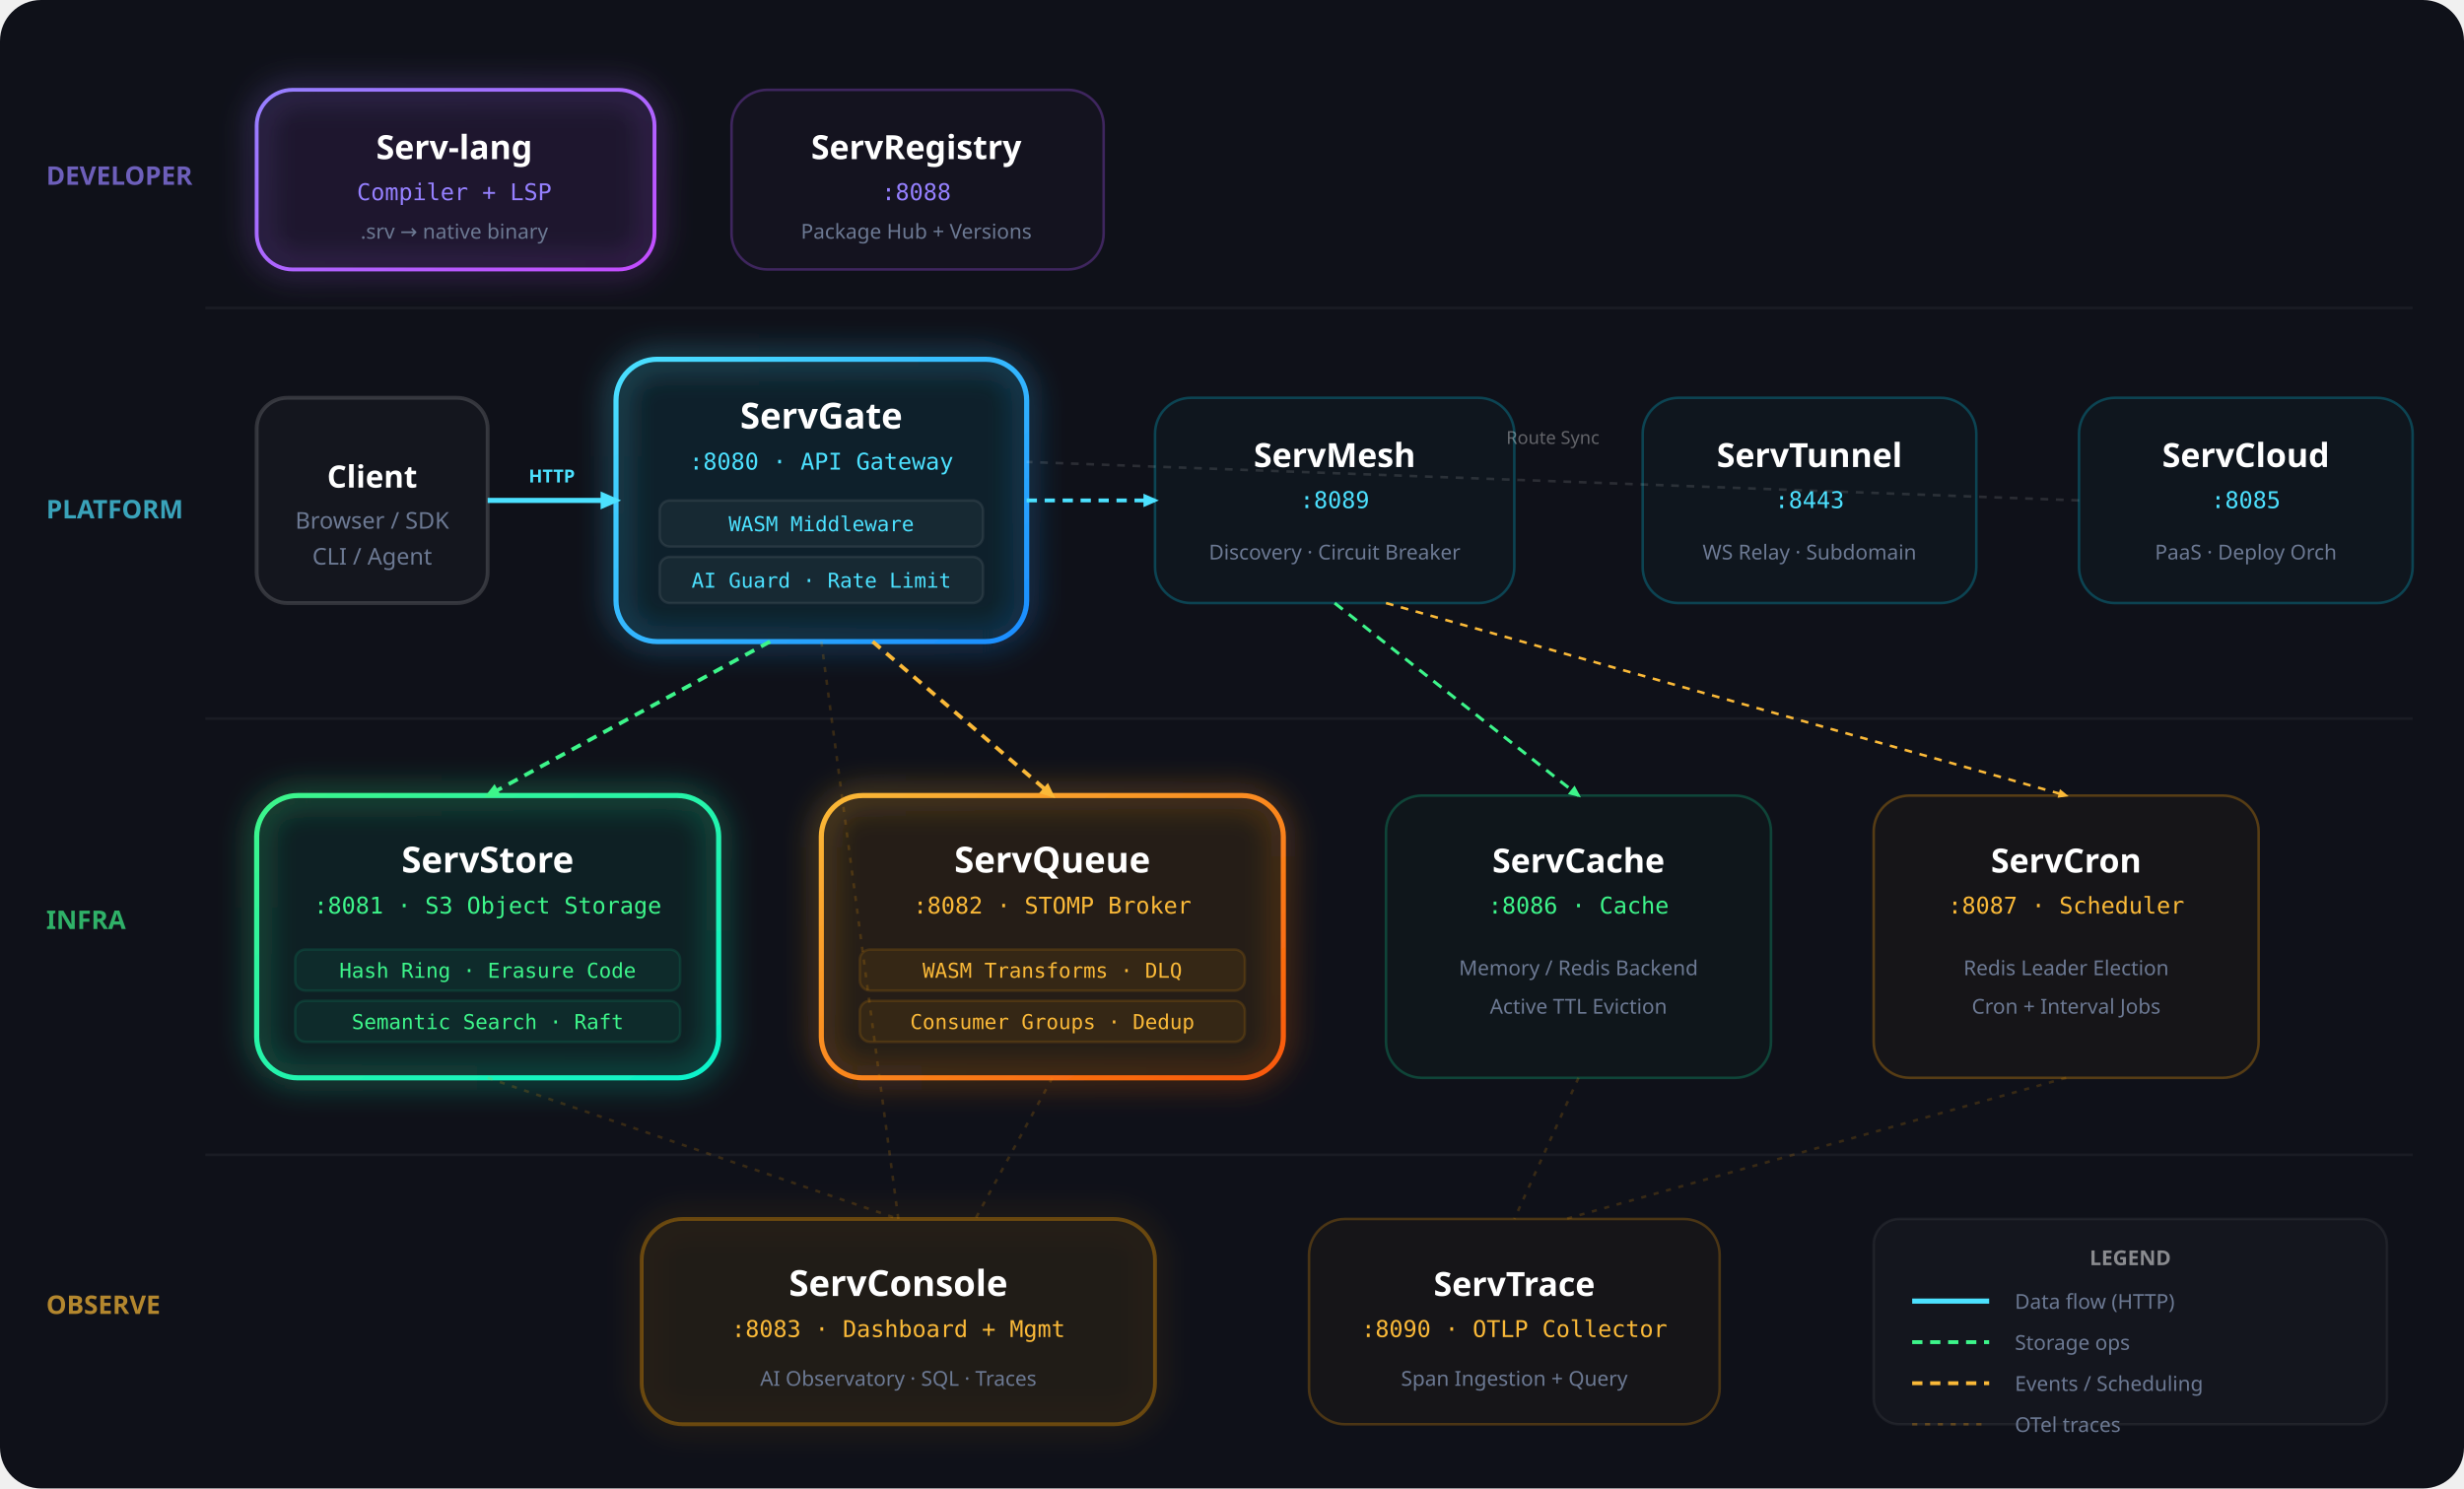
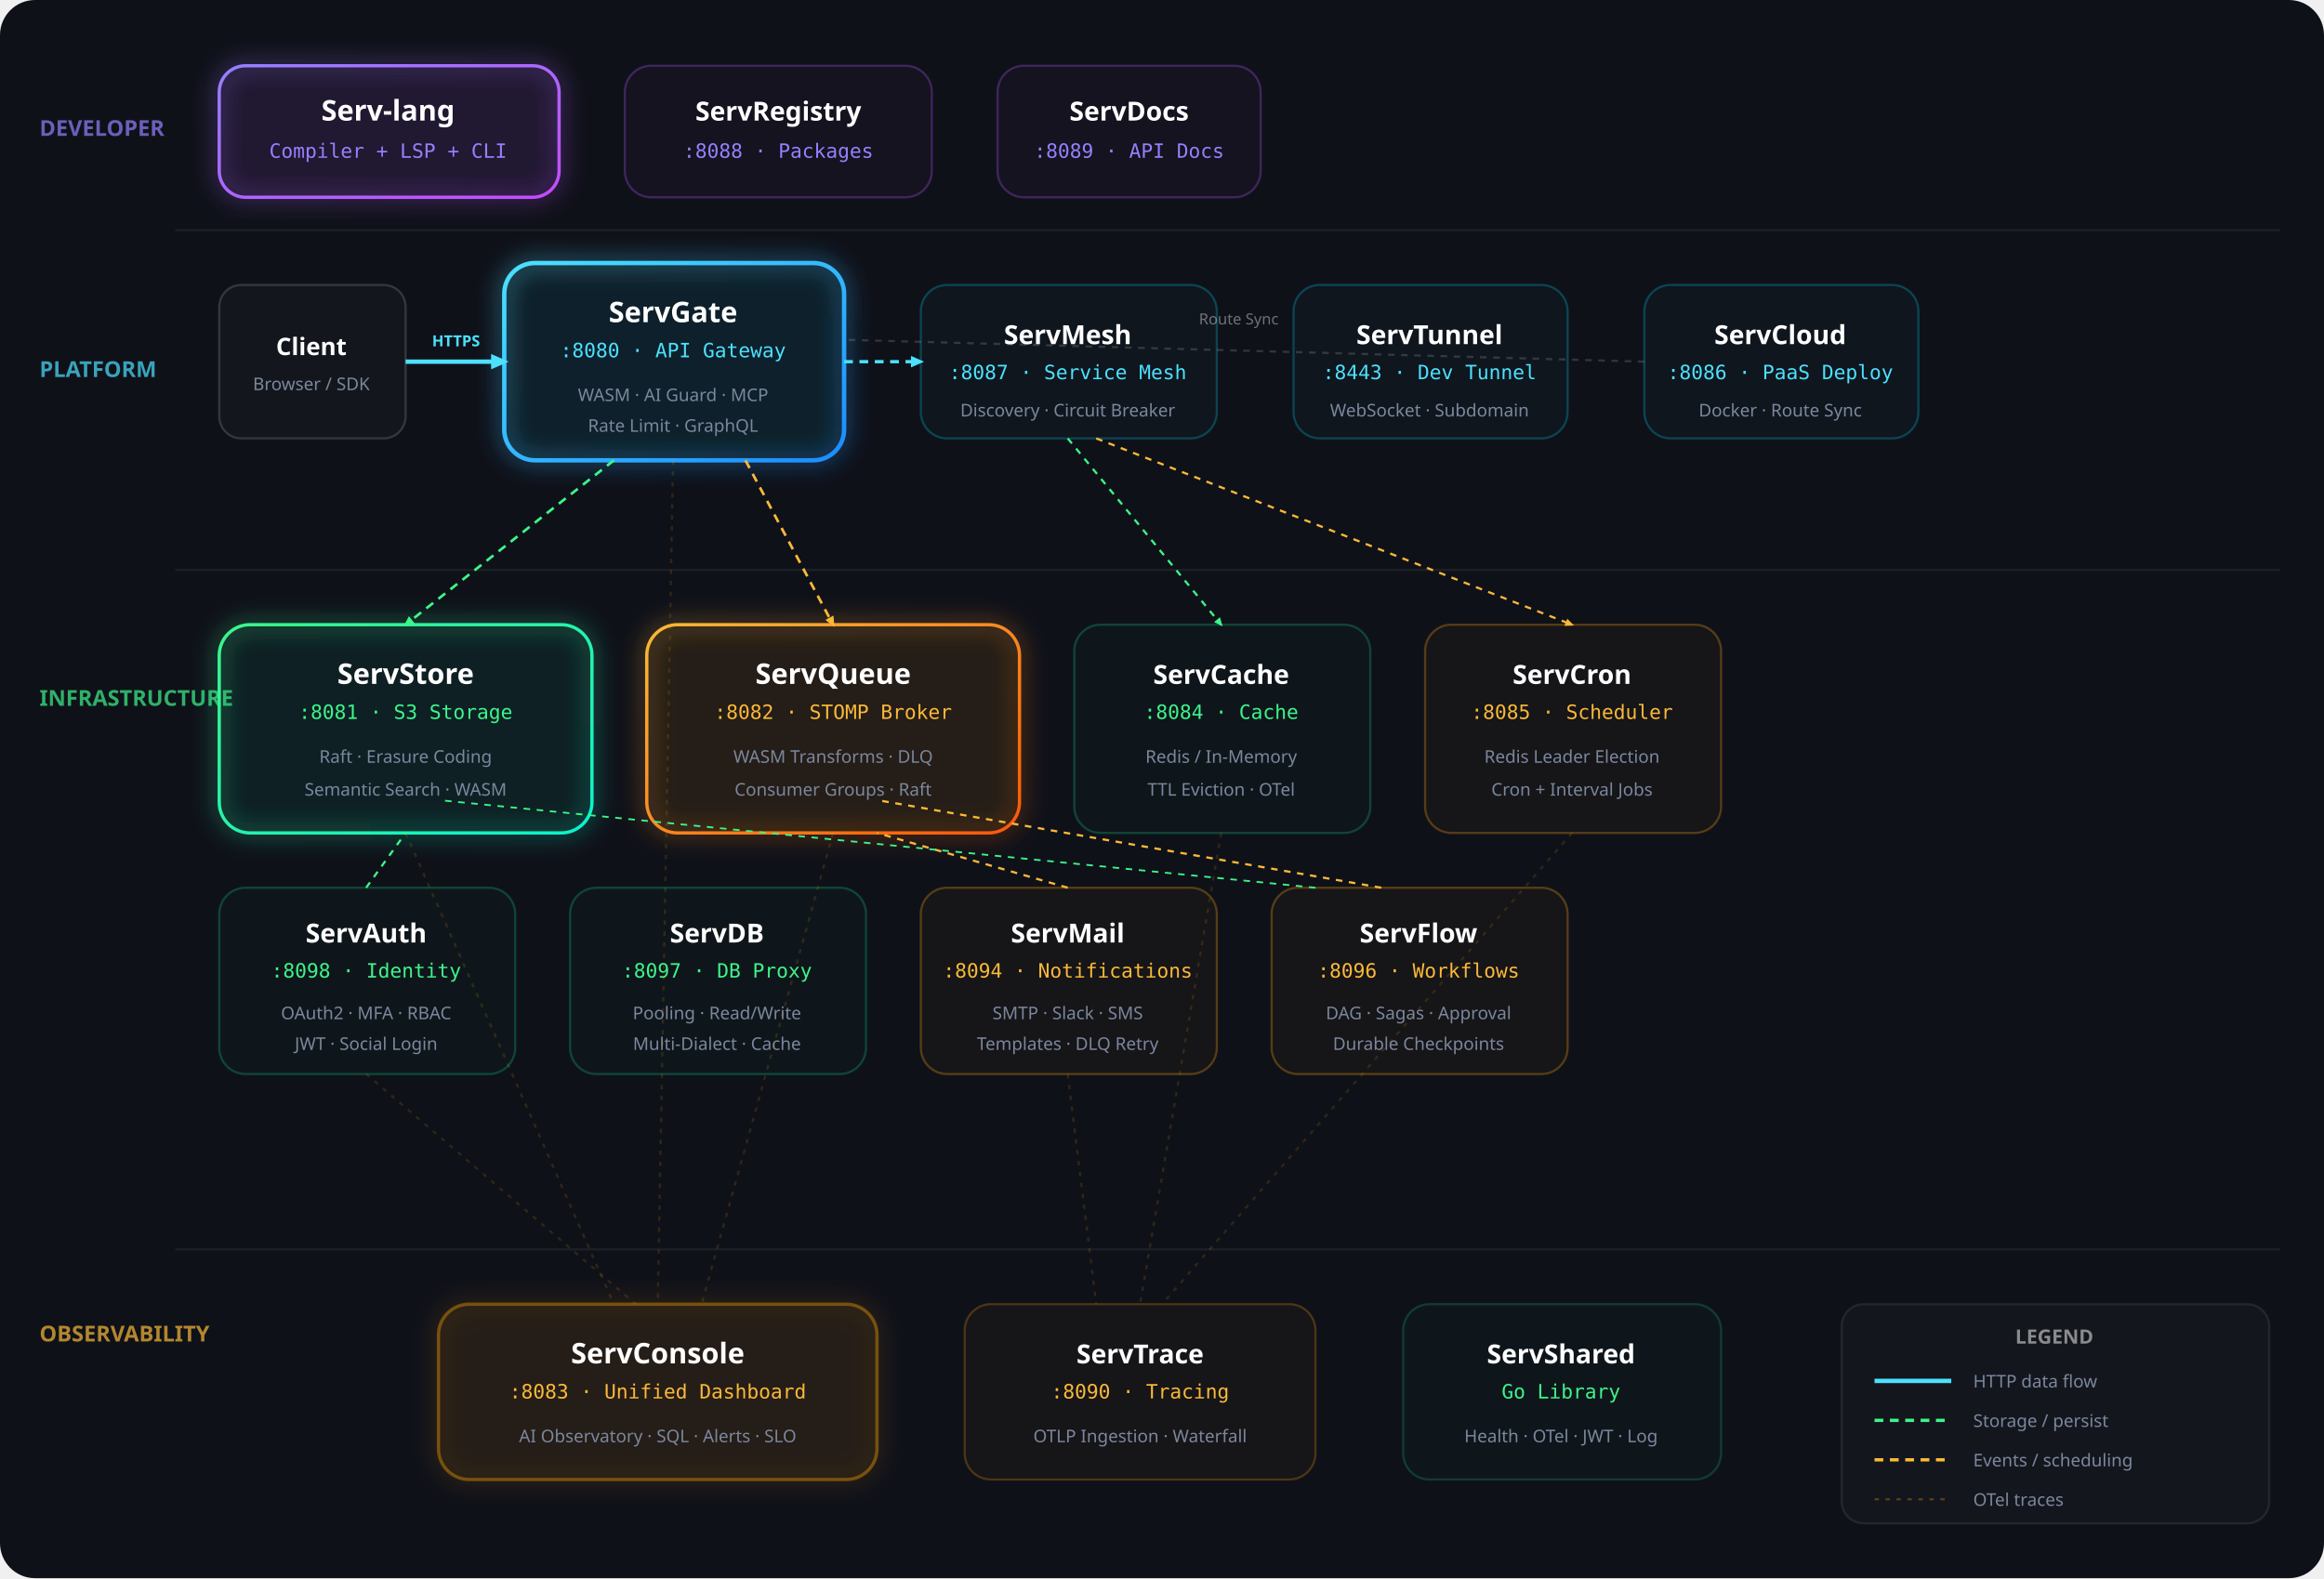
- <svg xmlns="http://www.w3.org/2000/svg" viewBox="0 0 960 580" fill="none">
-   <rect width="960" height="580" rx="16" fill="#0f1119" />
+ <svg xmlns="http://www.w3.org/2000/svg" viewBox="0 0 1060 720" fill="none">
+   <rect width="1060" height="720" rx="16" fill="#0f1119" />
  <defs>
    <filter id="glow-purple" x="-20%" y="-20%" width="140%" height="140%">
-       <feGaussianBlur stdDeviation="6" result="blur" />
+       <feGaussianBlur stdDeviation="5" result="blur" />
      <feMerge>
        <feMergeNode in="blur" />
        <feMergeNode in="SourceGraphic" />
      </feMerge>
    </filter>
    <filter id="glow-blue" x="-20%" y="-20%" width="140%" height="140%">
-       <feGaussianBlur stdDeviation="6" result="blur" />
+       <feGaussianBlur stdDeviation="5" result="blur" />
      <feMerge>
        <feMergeNode in="blur" />
        <feMergeNode in="SourceGraphic" />
      </feMerge>
    </filter>
    <filter id="glow-green" x="-20%" y="-20%" width="140%" height="140%">
-       <feGaussianBlur stdDeviation="6" result="blur" />
+       <feGaussianBlur stdDeviation="5" result="blur" />
      <feMerge>
        <feMergeNode in="blur" />
        <feMergeNode in="SourceGraphic" />
      </feMerge>
    </filter>
    <filter id="glow-orange" x="-20%" y="-20%" width="140%" height="140%">
-       <feGaussianBlur stdDeviation="6" result="blur" />
+       <feGaussianBlur stdDeviation="5" result="blur" />
      <feMerge>
        <feMergeNode in="blur" />
        <feMergeNode in="SourceGraphic" />
      </feMerge>
    </filter>
    <linearGradient id="grad-gate" x1="0" y1="0" x2="1" y2="1">
      <stop offset="0%" stop-color="hsl(190,100%,65%)" />
      <stop offset="100%" stop-color="hsl(210,100%,55%)" />
    </linearGradient>
    <linearGradient id="grad-lang" x1="0" y1="0" x2="1" y2="1">
      <stop offset="0%" stop-color="hsl(250,100%,75%)" />
      <stop offset="100%" stop-color="hsl(280,100%,65%)" />
    </linearGradient>
    <linearGradient id="grad-store" x1="0" y1="0" x2="1" y2="1">
      <stop offset="0%" stop-color="hsl(145,90%,60%)" />
      <stop offset="100%" stop-color="hsl(170,90%,50%)" />
    </linearGradient>
    <linearGradient id="grad-queue" x1="0" y1="0" x2="1" y2="1">
      <stop offset="0%" stop-color="hsl(40,95%,60%)" />
      <stop offset="100%" stop-color="hsl(20,95%,50%)" />
    </linearGradient>
    <marker id="arr-b" viewBox="0 0 10 10" refX="6" refY="5" markerWidth="5" markerHeight="5" orient="auto-start-reverse">
      <path d="M0 1.5L8 5 0 8.5z" fill="hsl(190,100%,65%)" />
    </marker>
    <marker id="arr-g" viewBox="0 0 10 10" refX="6" refY="5" markerWidth="5" markerHeight="5" orient="auto-start-reverse">
      <path d="M0 1.5L8 5 0 8.5z" fill="hsl(145,90%,60%)" />
    </marker>
    <marker id="arr-o" viewBox="0 0 10 10" refX="6" refY="5" markerWidth="5" markerHeight="5" orient="auto-start-reverse">
      <path d="M0 1.5L8 5 0 8.5z" fill="hsl(40,95%,60%)" />
    </marker>
  </defs>
-   <text x="18" y="72" fill="hsl(250,100%,75%)" font-size="10" font-family="sans-serif" font-weight="700" opacity="0.7">DEVELOPER</text>
-   <text x="18" y="202" fill="hsl(190,100%,65%)" font-size="10" font-family="sans-serif" font-weight="700" opacity="0.7">PLATFORM</text>
-   <text x="18" y="362" fill="hsl(145,90%,60%)" font-size="10" font-family="sans-serif" font-weight="700" opacity="0.7">INFRA</text>
-   <text x="18" y="512" fill="hsl(40,95%,60%)" font-size="10" font-family="sans-serif" font-weight="700" opacity="0.7">OBSERVE</text>
-   <line x1="80" y1="120" x2="940" y2="120" stroke="rgba(255,255,255,0.05)" stroke-width="1" />
-   <line x1="80" y1="280" x2="940" y2="280" stroke="rgba(255,255,255,0.05)" stroke-width="1" />
-   <line x1="80" y1="450" x2="940" y2="450" stroke="rgba(255,255,255,0.05)" stroke-width="1" />
-   <rect x="100" y="35" width="155" height="70" rx="14" fill="rgba(168,85,247,0.05)" stroke="url(#grad-lang)" stroke-width="1.5" filter="url(#glow-purple)" />
-   <text x="177" y="62" fill="#fff" font-size="13" font-family="sans-serif" font-weight="700" text-anchor="middle">Serv-lang</text>
-   <text x="177" y="78" fill="hsl(250,100%,75%)" font-size="9" font-family="monospace" text-anchor="middle">Compiler + LSP</text>
-   <text x="177" y="93" fill="hsl(220,15%,50%)" font-size="8" font-family="sans-serif" text-anchor="middle">.srv → native binary</text>
-   <rect x="285" y="35" width="145" height="70" rx="14" fill="rgba(168,85,247,0.03)" stroke="rgba(168,85,247,0.3)" stroke-width="1" />
-   <text x="357" y="62" fill="#fff" font-size="13" font-family="sans-serif" font-weight="700" text-anchor="middle">ServRegistry</text>
-   <text x="357" y="78" fill="hsl(250,100%,75%)" font-size="9" font-family="monospace" text-anchor="middle">:8088</text>
-   <text x="357" y="93" fill="hsl(220,15%,50%)" font-size="8" font-family="sans-serif" text-anchor="middle">Package Hub + Versions</text>
-   <rect x="100" y="155" width="90" height="80" rx="12" fill="rgba(255,255,255,0.02)" stroke="rgba(255,255,255,0.15)" stroke-width="1.5" />
-   <text x="145" y="190" fill="#fff" font-size="12" font-family="sans-serif" font-weight="700" text-anchor="middle">Client</text>
-   <text x="145" y="206" fill="hsl(220,15%,50%)" font-size="9" font-family="sans-serif" text-anchor="middle">Browser / SDK</text>
-   <text x="145" y="220" fill="hsl(220,15%,50%)" font-size="9" font-family="sans-serif" text-anchor="middle">CLI / Agent</text>
-   <rect x="240" y="140" width="160" height="110" rx="16" fill="rgba(6,182,212,0.05)" stroke="url(#grad-gate)" stroke-width="2" filter="url(#glow-blue)" />
-   <text x="320" y="167" fill="#fff" font-size="14" font-family="sans-serif" font-weight="700" text-anchor="middle">ServGate</text>
-   <text x="320" y="183" fill="hsl(190,100%,65%)" font-size="9" font-family="monospace" text-anchor="middle">:8080 · API Gateway</text>
-   <rect x="257" y="195" width="126" height="18" rx="4" fill="rgba(255,255,255,0.04)" stroke="rgba(255,255,255,0.08)" />
-   <text x="320" y="207" fill="hsl(190,100%,65%)" font-size="8" font-family="monospace" font-weight="500" text-anchor="middle">WASM Middleware</text>
-   <rect x="257" y="217" width="126" height="18" rx="4" fill="rgba(255,255,255,0.04)" stroke="rgba(255,255,255,0.08)" />
-   <text x="320" y="229" fill="hsl(190,100%,65%)" font-size="8" font-family="monospace" font-weight="500" text-anchor="middle">AI Guard · Rate Limit</text>
-   <rect x="450" y="155" width="140" height="80" rx="14" fill="rgba(6,182,212,0.03)" stroke="rgba(6,182,212,0.3)" stroke-width="1" />
-   <text x="520" y="182" fill="#fff" font-size="13" font-family="sans-serif" font-weight="700" text-anchor="middle">ServMesh</text>
-   <text x="520" y="198" fill="hsl(190,100%,65%)" font-size="9" font-family="monospace" text-anchor="middle">:8089</text>
-   <text x="520" y="218" fill="hsl(220,15%,50%)" font-size="8" font-family="sans-serif" text-anchor="middle">Discovery · Circuit Breaker</text>
-   <rect x="640" y="155" width="130" height="80" rx="14" fill="rgba(6,182,212,0.03)" stroke="rgba(6,182,212,0.3)" stroke-width="1" />
-   <text x="705" y="182" fill="#fff" font-size="13" font-family="sans-serif" font-weight="700" text-anchor="middle">ServTunnel</text>
-   <text x="705" y="198" fill="hsl(190,100%,65%)" font-size="9" font-family="monospace" text-anchor="middle">:8443</text>
-   <text x="705" y="218" fill="hsl(220,15%,50%)" font-size="8" font-family="sans-serif" text-anchor="middle">WS Relay · Subdomain</text>
-   <rect x="810" y="155" width="130" height="80" rx="14" fill="rgba(6,182,212,0.03)" stroke="rgba(6,182,212,0.3)" stroke-width="1" />
-   <text x="875" y="182" fill="#fff" font-size="13" font-family="sans-serif" font-weight="700" text-anchor="middle">ServCloud</text>
-   <text x="875" y="198" fill="hsl(190,100%,65%)" font-size="9" font-family="monospace" text-anchor="middle">:8085</text>
-   <text x="875" y="218" fill="hsl(220,15%,50%)" font-size="8" font-family="sans-serif" text-anchor="middle">PaaS · Deploy Orch</text>
-   <rect x="100" y="310" width="180" height="110" rx="16" fill="rgba(16,185,129,0.05)" stroke="url(#grad-store)" stroke-width="2" filter="url(#glow-green)" />
-   <text x="190" y="340" fill="#fff" font-size="14" font-family="sans-serif" font-weight="700" text-anchor="middle">ServStore</text>
-   <text x="190" y="356" fill="hsl(145,90%,60%)" font-size="9" font-family="monospace" text-anchor="middle">:8081 · S3 Object Storage</text>
-   <rect x="115" y="370" width="150" height="16" rx="4" fill="rgba(16,185,129,0.08)" stroke="rgba(16,185,129,0.15)" />
-   <text x="190" y="381" fill="hsl(145,90%,60%)" font-size="8" font-family="monospace" text-anchor="middle">Hash Ring · Erasure Code</text>
-   <rect x="115" y="390" width="150" height="16" rx="4" fill="rgba(16,185,129,0.08)" stroke="rgba(16,185,129,0.15)" />
-   <text x="190" y="401" fill="hsl(145,90%,60%)" font-size="8" font-family="monospace" text-anchor="middle">Semantic Search · Raft</text>
-   <rect x="320" y="310" width="180" height="110" rx="16" fill="rgba(245,158,11,0.05)" stroke="url(#grad-queue)" stroke-width="2" filter="url(#glow-orange)" />
-   <text x="410" y="340" fill="#fff" font-size="14" font-family="sans-serif" font-weight="700" text-anchor="middle">ServQueue</text>
-   <text x="410" y="356" fill="hsl(40,95%,60%)" font-size="9" font-family="monospace" text-anchor="middle">:8082 · STOMP Broker</text>
-   <rect x="335" y="370" width="150" height="16" rx="4" fill="rgba(245,158,11,0.08)" stroke="rgba(245,158,11,0.15)" />
-   <text x="410" y="381" fill="hsl(40,95%,60%)" font-size="8" font-family="monospace" text-anchor="middle">WASM Transforms · DLQ</text>
-   <rect x="335" y="390" width="150" height="16" rx="4" fill="rgba(245,158,11,0.08)" stroke="rgba(245,158,11,0.15)" />
-   <text x="410" y="401" fill="hsl(40,95%,60%)" font-size="8" font-family="monospace" text-anchor="middle">Consumer Groups · Dedup</text>
-   <rect x="540" y="310" width="150" height="110" rx="14" fill="rgba(16,185,129,0.03)" stroke="rgba(16,185,129,0.3)" stroke-width="1" />
-   <text x="615" y="340" fill="#fff" font-size="13" font-family="sans-serif" font-weight="700" text-anchor="middle">ServCache</text>
-   <text x="615" y="356" fill="hsl(145,90%,60%)" font-size="9" font-family="monospace" text-anchor="middle">:8086 · Cache</text>
-   <text x="615" y="380" fill="hsl(220,15%,50%)" font-size="8" font-family="sans-serif" text-anchor="middle">Memory / Redis Backend</text>
-   <text x="615" y="395" fill="hsl(220,15%,50%)" font-size="8" font-family="sans-serif" text-anchor="middle">Active TTL Eviction</text>
-   <rect x="730" y="310" width="150" height="110" rx="14" fill="rgba(245,158,11,0.03)" stroke="rgba(245,158,11,0.3)" stroke-width="1" />
-   <text x="805" y="340" fill="#fff" font-size="13" font-family="sans-serif" font-weight="700" text-anchor="middle">ServCron</text>
-   <text x="805" y="356" fill="hsl(40,95%,60%)" font-size="9" font-family="monospace" text-anchor="middle">:8087 · Scheduler</text>
-   <text x="805" y="380" fill="hsl(220,15%,50%)" font-size="8" font-family="sans-serif" text-anchor="middle">Redis Leader Election</text>
-   <text x="805" y="395" fill="hsl(220,15%,50%)" font-size="8" font-family="sans-serif" text-anchor="middle">Cron + Interval Jobs</text>
-   <rect x="250" y="475" width="200" height="80" rx="16" fill="rgba(245,158,11,0.04)" stroke="rgba(245,158,11,0.35)" stroke-width="1.5" filter="url(#glow-orange)" />
-   <text x="350" y="505" fill="#fff" font-size="14" font-family="sans-serif" font-weight="700" text-anchor="middle">ServConsole</text>
-   <text x="350" y="521" fill="hsl(40,95%,60%)" font-size="9" font-family="monospace" text-anchor="middle">:8083 · Dashboard + Mgmt</text>
-   <text x="350" y="540" fill="hsl(220,15%,50%)" font-size="8" font-family="sans-serif" text-anchor="middle">AI Observatory · SQL · Traces</text>
-   <rect x="510" y="475" width="160" height="80" rx="14" fill="rgba(245,158,11,0.03)" stroke="rgba(245,158,11,0.25)" stroke-width="1" />
-   <text x="590" y="505" fill="#fff" font-size="13" font-family="sans-serif" font-weight="700" text-anchor="middle">ServTrace</text>
-   <text x="590" y="521" fill="hsl(40,95%,60%)" font-size="9" font-family="monospace" text-anchor="middle">:8090 · OTLP Collector</text>
-   <text x="590" y="540" fill="hsl(220,15%,50%)" font-size="8" font-family="sans-serif" text-anchor="middle">Span Ingestion + Query</text>
-   <path d="M190 195L240 195" stroke="hsl(190,100%,65%)" stroke-width="2" marker-end="url(#arr-b)" />
-   <text x="215" y="188" fill="hsl(190,100%,65%)" font-size="7" font-family="sans-serif" font-weight="600" text-anchor="middle">HTTP</text>
-   <path d="M400 195L450 195" stroke="hsl(190,100%,65%)" stroke-width="1.5" marker-end="url(#arr-b)" stroke-dasharray="4,3" />
-   <path d="M300 250L190 310" stroke="hsl(145,90%,60%)" stroke-width="1.5" marker-end="url(#arr-g)" stroke-dasharray="4,3" />
-   <path d="M340 250L410 310" stroke="hsl(40,95%,60%)" stroke-width="1.5" marker-end="url(#arr-o)" stroke-dasharray="4,3" />
-   <path d="M520 235L615 310" stroke="hsl(145,90%,60%)" stroke-width="1.2" marker-end="url(#arr-g)" stroke-dasharray="4,3" />
-   <path d="M540 235L805 310" stroke="hsl(40,95%,60%)" stroke-width="1" marker-end="url(#arr-o)" stroke-dasharray="3,3" />
-   <path d="M810 195L400 180" stroke="rgba(255,255,255,0.12)" stroke-width="1" stroke-dasharray="3,3" />
-   <text x="605" y="173" fill="rgba(255,255,255,0.35)" font-size="7" font-family="sans-serif" text-anchor="middle">Route Sync</text>
-   <path d="M320 250L350 475" stroke="rgba(245,158,11,0.18)" stroke-width="1" stroke-dasharray="2,3" />
-   <path d="M190 420L350 475" stroke="rgba(245,158,11,0.18)" stroke-width="1" stroke-dasharray="2,3" />
-   <path d="M410 420L380 475" stroke="rgba(245,158,11,0.18)" stroke-width="1" stroke-dasharray="2,3" />
-   <path d="M615 420L590 475" stroke="rgba(245,158,11,0.18)" stroke-width="1" stroke-dasharray="2,3" />
-   <path d="M805 420L610 475" stroke="rgba(245,158,11,0.18)" stroke-width="1" stroke-dasharray="2,3" />
-   <rect x="730" y="475" width="200" height="80" rx="10" fill="rgba(255,255,255,0.02)" stroke="rgba(255,255,255,0.06)" />
-   <text x="830" y="493" fill="rgba(255,255,255,0.5)" font-size="8" font-family="sans-serif" font-weight="700" text-anchor="middle">LEGEND</text>
-   <line x1="745" y1="507" x2="775" y2="507" stroke="hsl(190,100%,65%)" stroke-width="2" />
-   <text x="785" y="510" fill="hsl(220,15%,50%)" font-size="8" font-family="sans-serif">Data flow (HTTP)</text>
-   <line x1="745" y1="523" x2="775" y2="523" stroke="hsl(145,90%,60%)" stroke-width="1.5" stroke-dasharray="4,3" />
-   <text x="785" y="526" fill="hsl(220,15%,50%)" font-size="8" font-family="sans-serif">Storage ops</text>
-   <line x1="745" y1="539" x2="775" y2="539" stroke="hsl(40,95%,60%)" stroke-width="1.5" stroke-dasharray="4,3" />
-   <text x="785" y="542" fill="hsl(220,15%,50%)" font-size="8" font-family="sans-serif">Events / Scheduling</text>
-   <line x1="745" y1="555" x2="775" y2="555" stroke="rgba(245,158,11,0.3)" stroke-width="1" stroke-dasharray="2,3" />
-   <text x="785" y="558" fill="hsl(220,15%,50%)" font-size="8" font-family="sans-serif">OTel traces</text>
+   <text x="18" y="62" fill="hsl(250,100%,75%)" font-size="10" font-family="sans-serif" font-weight="700" opacity="0.7">DEVELOPER</text>
+   <text x="18" y="172" fill="hsl(190,100%,65%)" font-size="10" font-family="sans-serif" font-weight="700" opacity="0.7">PLATFORM</text>
+   <text x="18" y="322" fill="hsl(145,90%,60%)" font-size="10" font-family="sans-serif" font-weight="700" opacity="0.7">INFRASTRUCTURE</text>
+   <text x="18" y="612" fill="hsl(40,95%,60%)" font-size="10" font-family="sans-serif" font-weight="700" opacity="0.7">OBSERVABILITY</text>
+   <line x1="80" y1="105" x2="1040" y2="105" stroke="rgba(255,255,255,0.06)" stroke-width="1" />
+   <line x1="80" y1="260" x2="1040" y2="260" stroke="rgba(255,255,255,0.06)" stroke-width="1" />
+   <line x1="80" y1="570" x2="1040" y2="570" stroke="rgba(255,255,255,0.06)" stroke-width="1" />
+   <rect x="100" y="30" width="155" height="60" rx="12" fill="rgba(168,85,247,0.06)" stroke="url(#grad-lang)" stroke-width="1.5" filter="url(#glow-purple)" />
+   <text x="177" y="55" fill="#fff" font-size="13" font-family="sans-serif" font-weight="700" text-anchor="middle">Serv-lang</text>
+   <text x="177" y="72" fill="hsl(250,100%,75%)" font-size="9" font-family="monospace" text-anchor="middle">Compiler + LSP + CLI</text>
+   <rect x="285" y="30" width="140" height="60" rx="12" fill="rgba(168,85,247,0.03)" stroke="rgba(168,85,247,0.3)" stroke-width="1" />
+   <text x="355" y="55" fill="#fff" font-size="12" font-family="sans-serif" font-weight="700" text-anchor="middle">ServRegistry</text>
+   <text x="355" y="72" fill="hsl(250,100%,75%)" font-size="9" font-family="monospace" text-anchor="middle">:8088 · Packages</text>
+   <rect x="455" y="30" width="120" height="60" rx="12" fill="rgba(168,85,247,0.03)" stroke="rgba(168,85,247,0.3)" stroke-width="1" />
+   <text x="515" y="55" fill="#fff" font-size="12" font-family="sans-serif" font-weight="700" text-anchor="middle">ServDocs</text>
+   <text x="515" y="72" fill="hsl(250,100%,75%)" font-size="9" font-family="monospace" text-anchor="middle">:8089 · API Docs</text>
+   <rect x="100" y="130" width="85" height="70" rx="10" fill="rgba(255,255,255,0.02)" stroke="rgba(255,255,255,0.15)" stroke-width="1" />
+   <text x="142" y="162" fill="#fff" font-size="11" font-family="sans-serif" font-weight="700" text-anchor="middle">Client</text>
+   <text x="142" y="178" fill="hsl(220,15%,55%)" font-size="8" font-family="sans-serif" text-anchor="middle">Browser / SDK</text>
+   <rect x="230" y="120" width="155" height="90" rx="14" fill="rgba(6,182,212,0.05)" stroke="url(#grad-gate)" stroke-width="2" filter="url(#glow-blue)" />
+   <text x="307" y="147" fill="#fff" font-size="13" font-family="sans-serif" font-weight="700" text-anchor="middle">ServGate</text>
+   <text x="307" y="163" fill="hsl(190,100%,65%)" font-size="9" font-family="monospace" text-anchor="middle">:8080 · API Gateway</text>
+   <text x="307" y="183" fill="hsl(220,15%,55%)" font-size="8" font-family="sans-serif" text-anchor="middle">WASM · AI Guard · MCP</text>
+   <text x="307" y="197" fill="hsl(220,15%,55%)" font-size="8" font-family="sans-serif" text-anchor="middle">Rate Limit · GraphQL</text>
+   <rect x="420" y="130" width="135" height="70" rx="12" fill="rgba(6,182,212,0.03)" stroke="rgba(6,182,212,0.3)" stroke-width="1" />
+   <text x="487" y="157" fill="#fff" font-size="12" font-family="sans-serif" font-weight="700" text-anchor="middle">ServMesh</text>
+   <text x="487" y="173" fill="hsl(190,100%,65%)" font-size="9" font-family="monospace" text-anchor="middle">:8087 · Service Mesh</text>
+   <text x="487" y="190" fill="hsl(220,15%,55%)" font-size="8" font-family="sans-serif" text-anchor="middle">Discovery · Circuit Breaker</text>
+   <rect x="590" y="130" width="125" height="70" rx="12" fill="rgba(6,182,212,0.03)" stroke="rgba(6,182,212,0.3)" stroke-width="1" />
+   <text x="652" y="157" fill="#fff" font-size="12" font-family="sans-serif" font-weight="700" text-anchor="middle">ServTunnel</text>
+   <text x="652" y="173" fill="hsl(190,100%,65%)" font-size="9" font-family="monospace" text-anchor="middle">:8443 · Dev Tunnel</text>
+   <text x="652" y="190" fill="hsl(220,15%,55%)" font-size="8" font-family="sans-serif" text-anchor="middle">WebSocket · Subdomain</text>
+   <rect x="750" y="130" width="125" height="70" rx="12" fill="rgba(6,182,212,0.03)" stroke="rgba(6,182,212,0.3)" stroke-width="1" />
+   <text x="812" y="157" fill="#fff" font-size="12" font-family="sans-serif" font-weight="700" text-anchor="middle">ServCloud</text>
+   <text x="812" y="173" fill="hsl(190,100%,65%)" font-size="9" font-family="monospace" text-anchor="middle">:8086 · PaaS Deploy</text>
+   <text x="812" y="190" fill="hsl(220,15%,55%)" font-size="8" font-family="sans-serif" text-anchor="middle">Docker · Route Sync</text>
+   <rect x="100" y="285" width="170" height="95" rx="14" fill="rgba(16,185,129,0.05)" stroke="url(#grad-store)" stroke-width="1.5" filter="url(#glow-green)" />
+   <text x="185" y="312" fill="#fff" font-size="13" font-family="sans-serif" font-weight="700" text-anchor="middle">ServStore</text>
+   <text x="185" y="328" fill="hsl(145,90%,60%)" font-size="9" font-family="monospace" text-anchor="middle">:8081 · S3 Storage</text>
+   <text x="185" y="348" fill="hsl(220,15%,55%)" font-size="8" font-family="sans-serif" text-anchor="middle">Raft · Erasure Coding</text>
+   <text x="185" y="363" fill="hsl(220,15%,55%)" font-size="8" font-family="sans-serif" text-anchor="middle">Semantic Search · WASM</text>
+   <rect x="295" y="285" width="170" height="95" rx="14" fill="rgba(245,158,11,0.05)" stroke="url(#grad-queue)" stroke-width="1.5" filter="url(#glow-orange)" />
+   <text x="380" y="312" fill="#fff" font-size="13" font-family="sans-serif" font-weight="700" text-anchor="middle">ServQueue</text>
+   <text x="380" y="328" fill="hsl(40,95%,60%)" font-size="9" font-family="monospace" text-anchor="middle">:8082 · STOMP Broker</text>
+   <text x="380" y="348" fill="hsl(220,15%,55%)" font-size="8" font-family="sans-serif" text-anchor="middle">WASM Transforms · DLQ</text>
+   <text x="380" y="363" fill="hsl(220,15%,55%)" font-size="8" font-family="sans-serif" text-anchor="middle">Consumer Groups · Raft</text>
+   <rect x="490" y="285" width="135" height="95" rx="12" fill="rgba(16,185,129,0.03)" stroke="rgba(16,185,129,0.3)" stroke-width="1" />
+   <text x="557" y="312" fill="#fff" font-size="12" font-family="sans-serif" font-weight="700" text-anchor="middle">ServCache</text>
+   <text x="557" y="328" fill="hsl(145,90%,60%)" font-size="9" font-family="monospace" text-anchor="middle">:8084 · Cache</text>
+   <text x="557" y="348" fill="hsl(220,15%,55%)" font-size="8" font-family="sans-serif" text-anchor="middle">Redis / In-Memory</text>
+   <text x="557" y="363" fill="hsl(220,15%,55%)" font-size="8" font-family="sans-serif" text-anchor="middle">TTL Eviction · OTel</text>
+   <rect x="650" y="285" width="135" height="95" rx="12" fill="rgba(245,158,11,0.03)" stroke="rgba(245,158,11,0.3)" stroke-width="1" />
+   <text x="717" y="312" fill="#fff" font-size="12" font-family="sans-serif" font-weight="700" text-anchor="middle">ServCron</text>
+   <text x="717" y="328" fill="hsl(40,95%,60%)" font-size="9" font-family="monospace" text-anchor="middle">:8085 · Scheduler</text>
+   <text x="717" y="348" fill="hsl(220,15%,55%)" font-size="8" font-family="sans-serif" text-anchor="middle">Redis Leader Election</text>
+   <text x="717" y="363" fill="hsl(220,15%,55%)" font-size="8" font-family="sans-serif" text-anchor="middle">Cron + Interval Jobs</text>
+   <rect x="100" y="405" width="135" height="85" rx="12" fill="rgba(16,185,129,0.03)" stroke="rgba(16,185,129,0.3)" stroke-width="1" />
+   <text x="167" y="430" fill="#fff" font-size="12" font-family="sans-serif" font-weight="700" text-anchor="middle">ServAuth</text>
+   <text x="167" y="446" fill="hsl(145,90%,60%)" font-size="9" font-family="monospace" text-anchor="middle">:8098 · Identity</text>
+   <text x="167" y="465" fill="hsl(220,15%,55%)" font-size="8" font-family="sans-serif" text-anchor="middle">OAuth2 · MFA · RBAC</text>
+   <text x="167" y="479" fill="hsl(220,15%,55%)" font-size="8" font-family="sans-serif" text-anchor="middle">JWT · Social Login</text>
+   <rect x="260" y="405" width="135" height="85" rx="12" fill="rgba(16,185,129,0.03)" stroke="rgba(16,185,129,0.3)" stroke-width="1" />
+   <text x="327" y="430" fill="#fff" font-size="12" font-family="sans-serif" font-weight="700" text-anchor="middle">ServDB</text>
+   <text x="327" y="446" fill="hsl(145,90%,60%)" font-size="9" font-family="monospace" text-anchor="middle">:8097 · DB Proxy</text>
+   <text x="327" y="465" fill="hsl(220,15%,55%)" font-size="8" font-family="sans-serif" text-anchor="middle">Pooling · Read/Write</text>
+   <text x="327" y="479" fill="hsl(220,15%,55%)" font-size="8" font-family="sans-serif" text-anchor="middle">Multi-Dialect · Cache</text>
+   <rect x="420" y="405" width="135" height="85" rx="12" fill="rgba(245,158,11,0.03)" stroke="rgba(245,158,11,0.3)" stroke-width="1" />
+   <text x="487" y="430" fill="#fff" font-size="12" font-family="sans-serif" font-weight="700" text-anchor="middle">ServMail</text>
+   <text x="487" y="446" fill="hsl(40,95%,60%)" font-size="9" font-family="monospace" text-anchor="middle">:8094 · Notifications</text>
+   <text x="487" y="465" fill="hsl(220,15%,55%)" font-size="8" font-family="sans-serif" text-anchor="middle">SMTP · Slack · SMS</text>
+   <text x="487" y="479" fill="hsl(220,15%,55%)" font-size="8" font-family="sans-serif" text-anchor="middle">Templates · DLQ Retry</text>
+   <rect x="580" y="405" width="135" height="85" rx="12" fill="rgba(245,158,11,0.03)" stroke="rgba(245,158,11,0.3)" stroke-width="1" />
+   <text x="647" y="430" fill="#fff" font-size="12" font-family="sans-serif" font-weight="700" text-anchor="middle">ServFlow</text>
+   <text x="647" y="446" fill="hsl(40,95%,60%)" font-size="9" font-family="monospace" text-anchor="middle">:8096 · Workflows</text>
+   <text x="647" y="465" fill="hsl(220,15%,55%)" font-size="8" font-family="sans-serif" text-anchor="middle">DAG · Sagas · Approval</text>
+   <text x="647" y="479" fill="hsl(220,15%,55%)" font-size="8" font-family="sans-serif" text-anchor="middle">Durable Checkpoints</text>
+   <rect x="200" y="595" width="200" height="80" rx="14" fill="rgba(245,158,11,0.05)" stroke="rgba(245,158,11,0.4)" stroke-width="1.5" filter="url(#glow-orange)" />
+   <text x="300" y="622" fill="#fff" font-size="13" font-family="sans-serif" font-weight="700" text-anchor="middle">ServConsole</text>
+   <text x="300" y="638" fill="hsl(40,95%,60%)" font-size="9" font-family="monospace" text-anchor="middle">:8083 · Unified Dashboard</text>
+   <text x="300" y="658" fill="hsl(220,15%,55%)" font-size="8" font-family="sans-serif" text-anchor="middle">AI Observatory · SQL · Alerts · SLO</text>
+   <rect x="440" y="595" width="160" height="80" rx="12" fill="rgba(245,158,11,0.03)" stroke="rgba(245,158,11,0.25)" stroke-width="1" />
+   <text x="520" y="622" fill="#fff" font-size="12" font-family="sans-serif" font-weight="700" text-anchor="middle">ServTrace</text>
+   <text x="520" y="638" fill="hsl(40,95%,60%)" font-size="9" font-family="monospace" text-anchor="middle">:8090 · Tracing</text>
+   <text x="520" y="658" fill="hsl(220,15%,55%)" font-size="8" font-family="sans-serif" text-anchor="middle">OTLP Ingestion · Waterfall</text>
+   <rect x="640" y="595" width="145" height="80" rx="12" fill="rgba(16,185,129,0.03)" stroke="rgba(16,185,129,0.25)" stroke-width="1" />
+   <text x="712" y="622" fill="#fff" font-size="12" font-family="sans-serif" font-weight="700" text-anchor="middle">ServShared</text>
+   <text x="712" y="638" fill="hsl(145,90%,60%)" font-size="9" font-family="monospace" text-anchor="middle">Go Library</text>
+   <text x="712" y="658" fill="hsl(220,15%,55%)" font-size="8" font-family="sans-serif" text-anchor="middle">Health · OTel · JWT · Log</text>
+   <path d="M185 165L230 165" stroke="hsl(190,100%,65%)" stroke-width="2" marker-end="url(#arr-b)" />
+   <text x="208" y="158" fill="hsl(190,100%,65%)" font-size="7" font-family="sans-serif" font-weight="600" text-anchor="middle">HTTPS</text>
+   <path d="M385 165L420 165" stroke="hsl(190,100%,65%)" stroke-width="1.5" marker-end="url(#arr-b)" stroke-dasharray="4,3" />
+   <path d="M280 210L185 285" stroke="hsl(145,90%,60%)" stroke-width="1.2" marker-end="url(#arr-g)" stroke-dasharray="4,3" />
+   <path d="M340 210L380 285" stroke="hsl(40,95%,60%)" stroke-width="1.2" marker-end="url(#arr-o)" stroke-dasharray="4,3" />
+   <path d="M487 200L557 285" stroke="hsl(145,90%,60%)" stroke-width="1" marker-end="url(#arr-g)" stroke-dasharray="3,3" />
+   <path d="M500 200L717 285" stroke="hsl(40,95%,60%)" stroke-width="1" marker-end="url(#arr-o)" stroke-dasharray="3,3" />
+   <path d="M750 165L385 155" stroke="rgba(255,255,255,0.15)" stroke-width="1" stroke-dasharray="3,3" />
+   <text x="565" y="148" fill="rgba(255,255,255,0.4)" font-size="7" font-family="sans-serif" text-anchor="middle">Route Sync</text>
+   <path d="M167 405L185 380" stroke="hsl(145,90%,60%)" stroke-width="1" stroke-dasharray="3,3" />
+   <path d="M487 405L400 380" stroke="hsl(40,95%,60%)" stroke-width="1" stroke-dasharray="3,3" />
+   <path d="M630 405L400 365" stroke="hsl(40,95%,60%)" stroke-width="1" stroke-dasharray="3,3" />
+   <path d="M600 405L200 365" stroke="hsl(145,90%,60%)" stroke-width="0.8" stroke-dasharray="3,3" />
+   <path d="M307 210L300 595" stroke="rgba(245,158,11,0.15)" stroke-width="1" stroke-dasharray="2,3" />
+   <path d="M185 380L280 595" stroke="rgba(245,158,11,0.15)" stroke-width="1" stroke-dasharray="2,3" />
+   <path d="M380 380L320 595" stroke="rgba(245,158,11,0.15)" stroke-width="1" stroke-dasharray="2,3" />
+   <path d="M557 380L520 595" stroke="rgba(245,158,11,0.15)" stroke-width="1" stroke-dasharray="2,3" />
+   <path d="M717 380L530 595" stroke="rgba(245,158,11,0.15)" stroke-width="1" stroke-dasharray="2,3" />
+   <path d="M167 490L290 595" stroke="rgba(245,158,11,0.15)" stroke-width="1" stroke-dasharray="2,3" />
+   <path d="M487 490L500 595" stroke="rgba(245,158,11,0.15)" stroke-width="1" stroke-dasharray="2,3" />
+   <rect x="840" y="595" width="195" height="100" rx="10" fill="rgba(255,255,255,0.02)" stroke="rgba(255,255,255,0.08)" />
+   <text x="937" y="613" fill="rgba(255,255,255,0.5)" font-size="9" font-family="sans-serif" font-weight="700" text-anchor="middle">LEGEND</text>
+   <line x1="855" y1="630" x2="890" y2="630" stroke="hsl(190,100%,65%)" stroke-width="2" />
+   <text x="900" y="633" fill="hsl(220,15%,55%)" font-size="8" font-family="sans-serif">HTTP data flow</text>
+   <line x1="855" y1="648" x2="890" y2="648" stroke="hsl(145,90%,60%)" stroke-width="1.5" stroke-dasharray="4,3" />
+   <text x="900" y="651" fill="hsl(220,15%,55%)" font-size="8" font-family="sans-serif">Storage / persist</text>
+   <line x1="855" y1="666" x2="890" y2="666" stroke="hsl(40,95%,60%)" stroke-width="1.5" stroke-dasharray="4,3" />
+   <text x="900" y="669" fill="hsl(220,15%,55%)" font-size="8" font-family="sans-serif">Events / scheduling</text>
+   <line x1="855" y1="684" x2="890" y2="684" stroke="rgba(245,158,11,0.3)" stroke-width="1" stroke-dasharray="2,3" />
+   <text x="900" y="687" fill="hsl(220,15%,55%)" font-size="8" font-family="sans-serif">OTel traces</text>
</svg>
